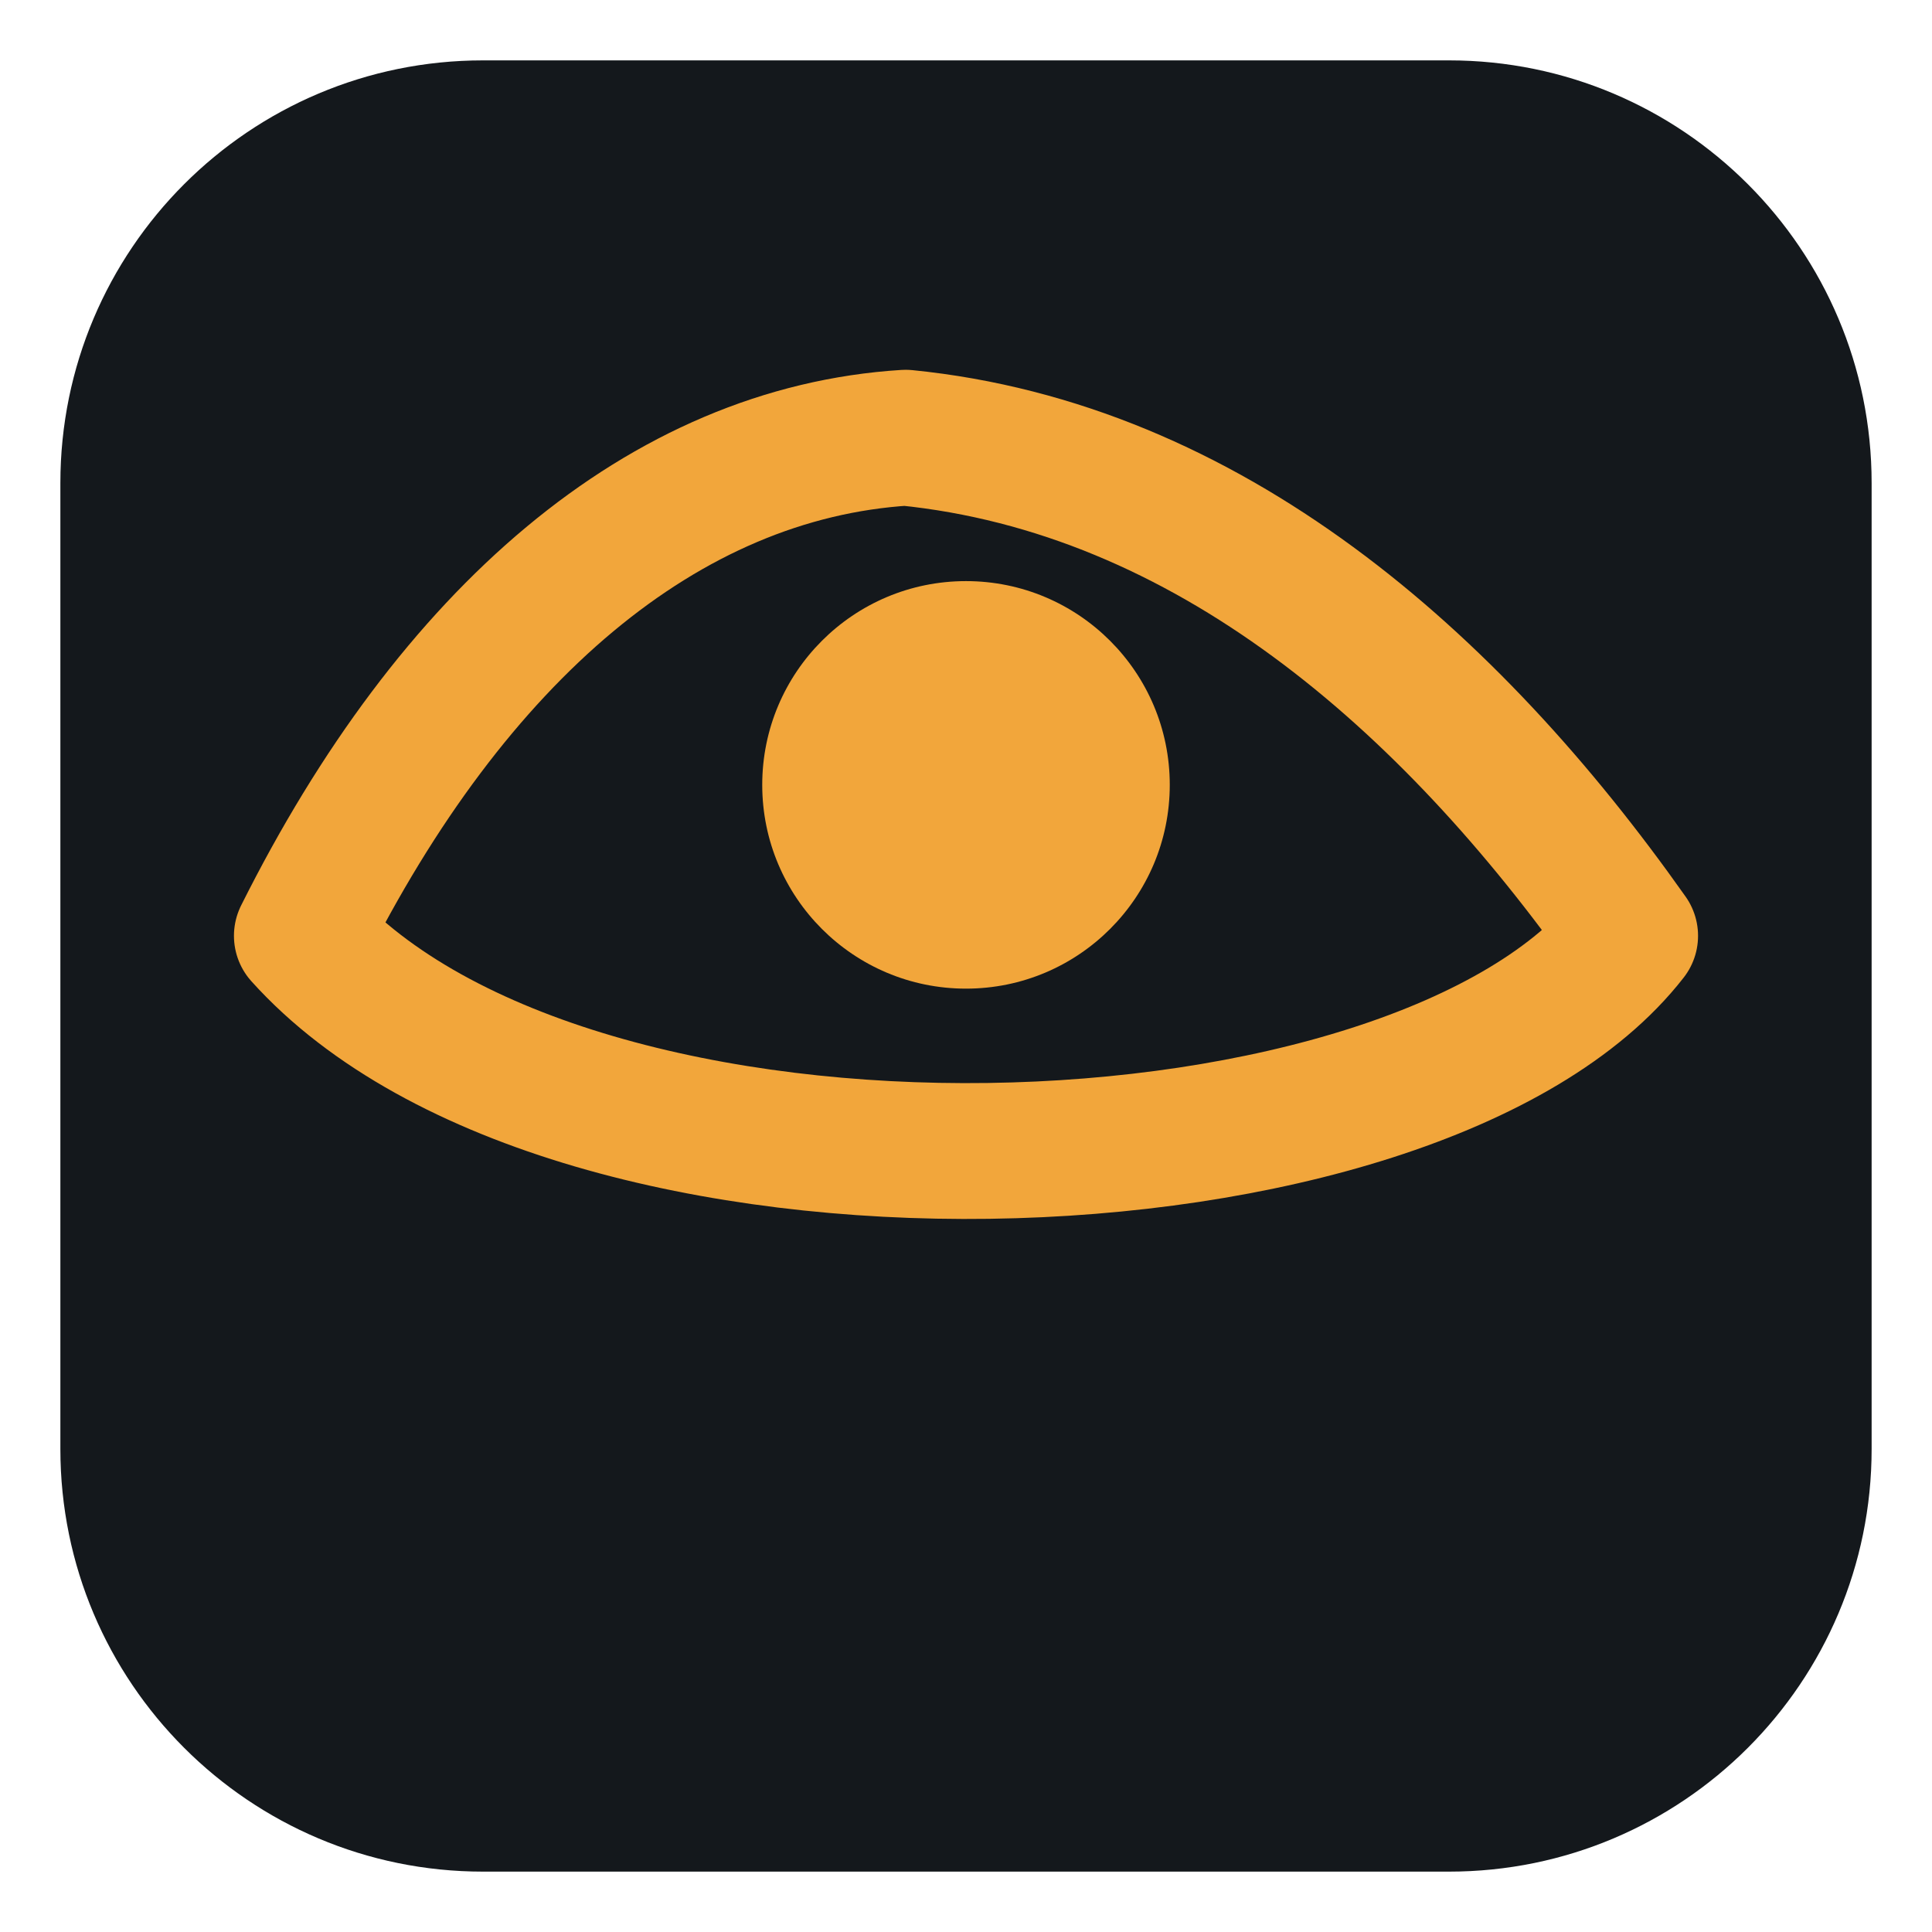
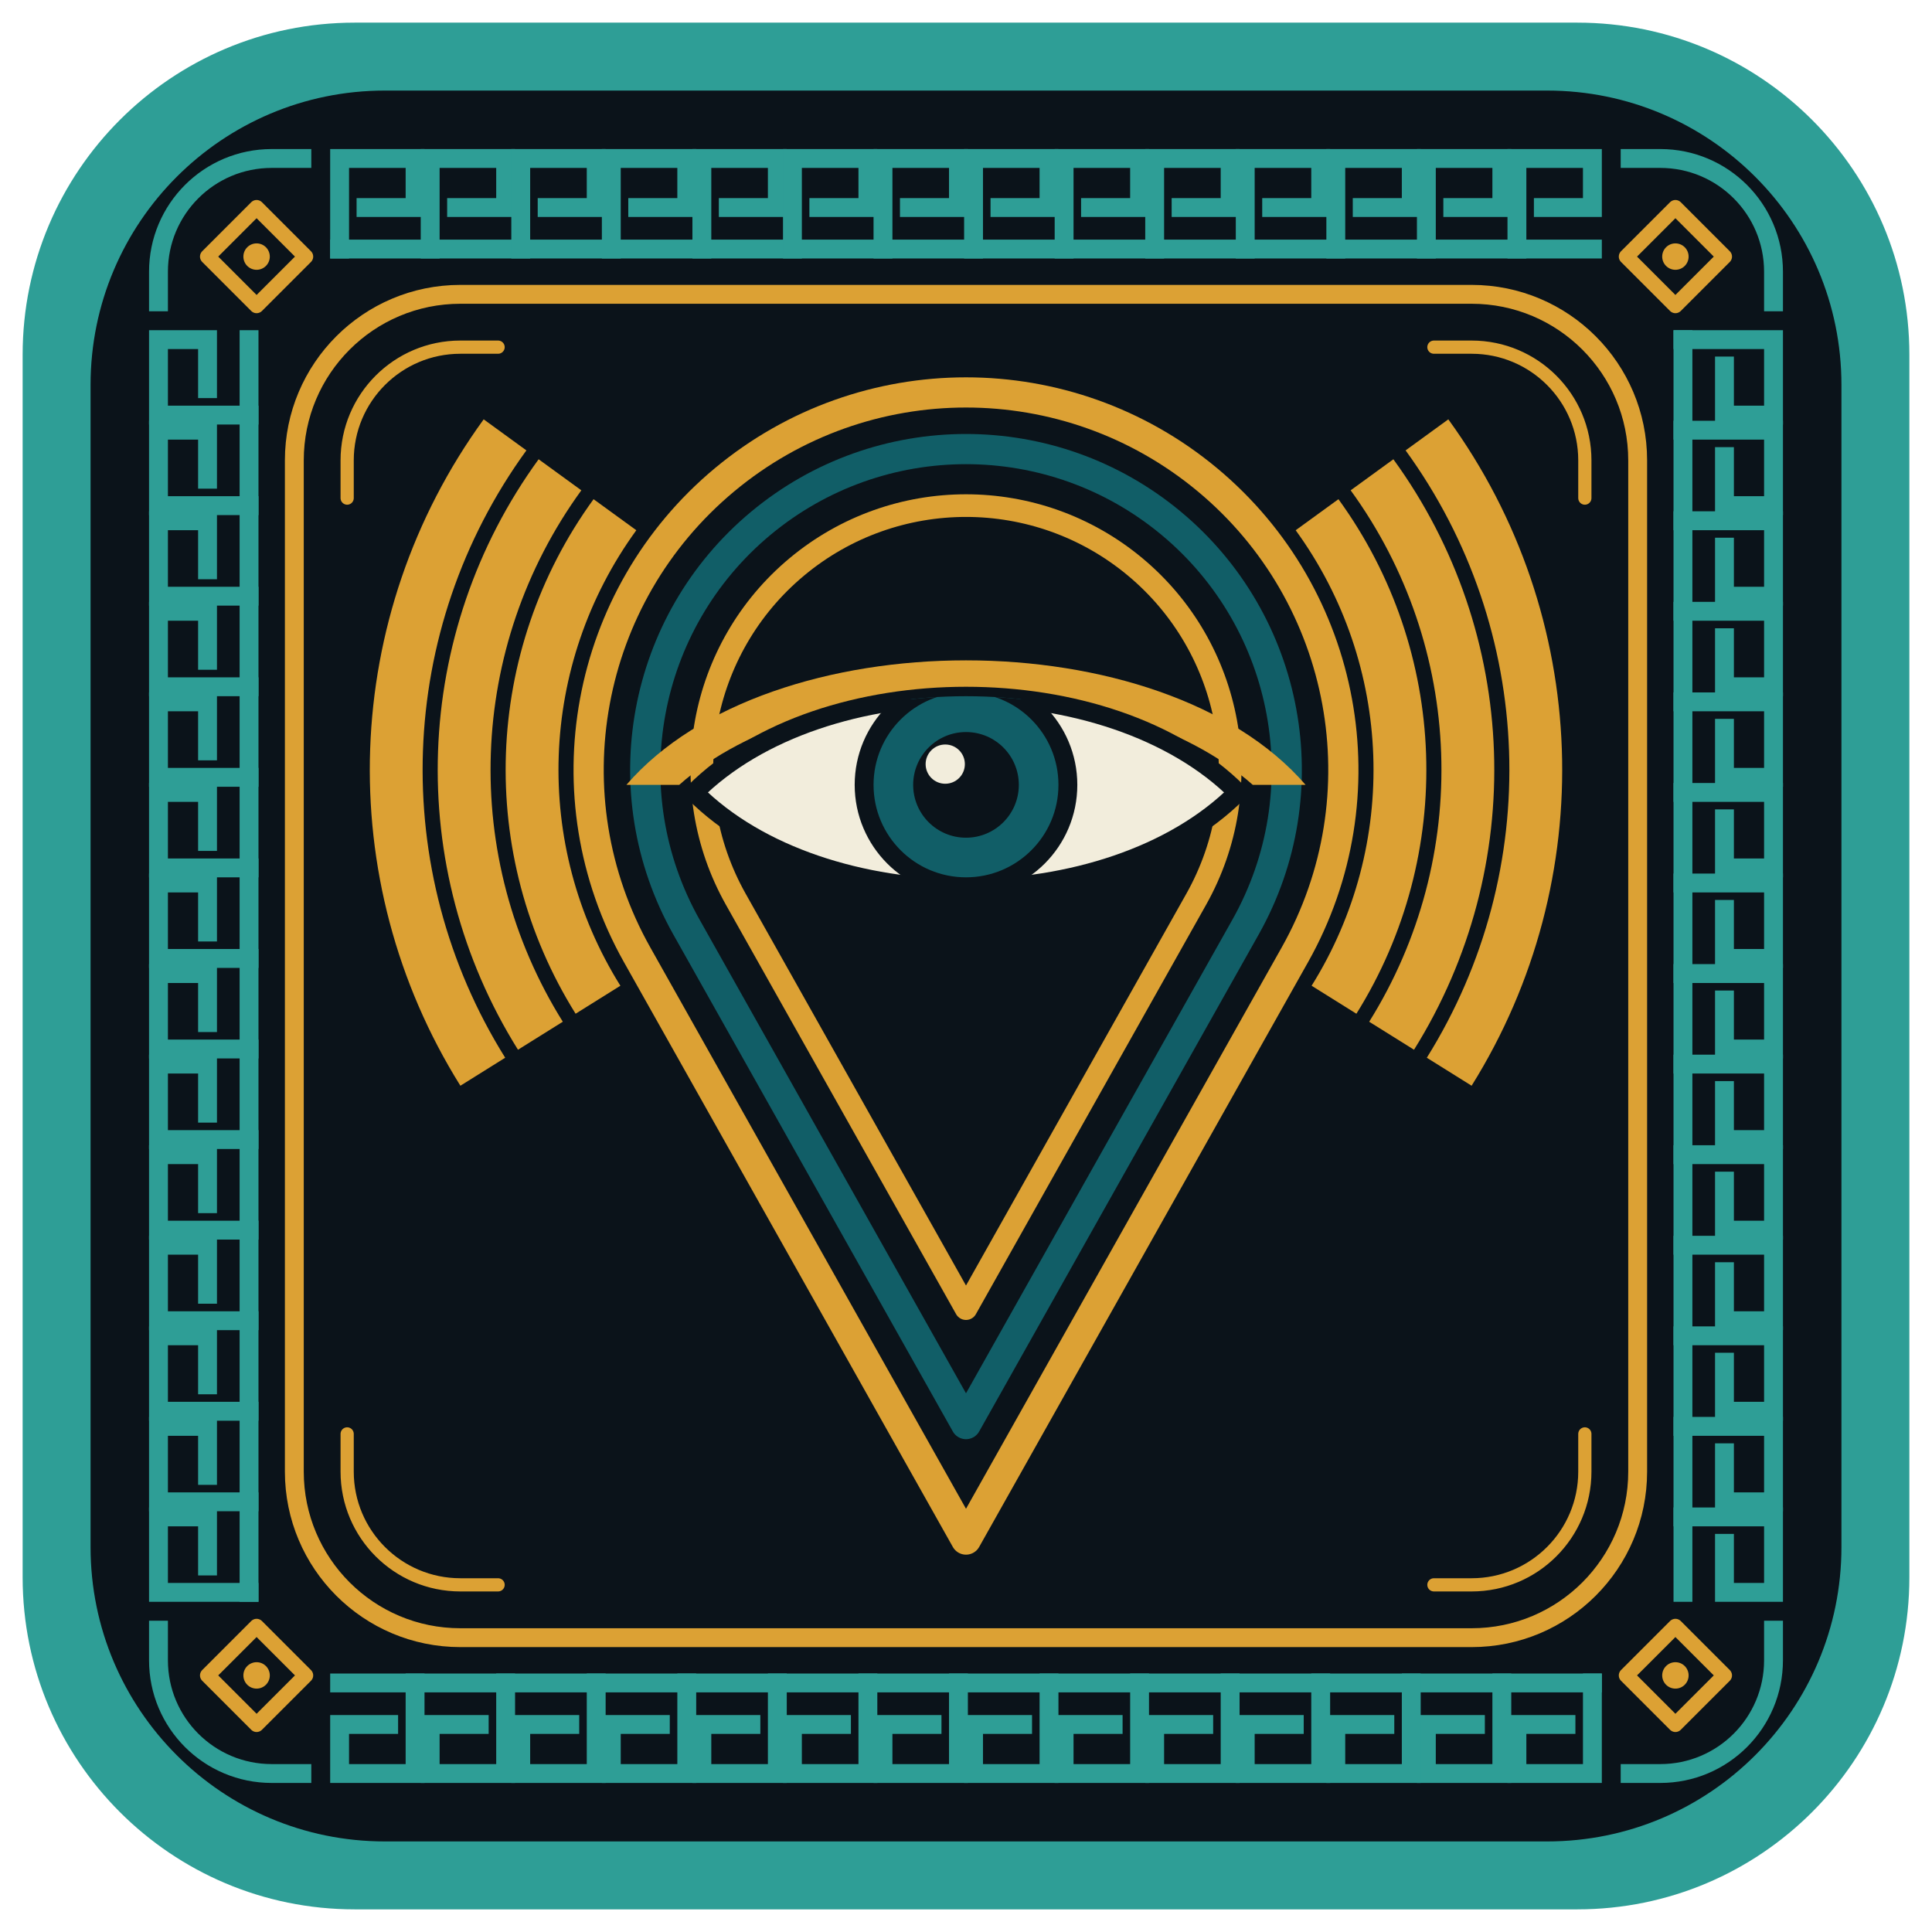
- <svg xmlns="http://www.w3.org/2000/svg" viewBox="0 0 128 128" width="128" height="128" role="img">
-   <rect x="4" y="4" width="120" height="120" rx="28" fill="#14181c" />
-   <path d="M 20 62 C 30 42 44 30 60 29 C 80 31 96 45 108 62 C 94 80 38 82 20 62 Z" fill="none" stroke="#f2a63b" stroke-width="9" stroke-linecap="round" stroke-linejoin="round" />
-   <circle cx="64" cy="52" r="13.5" fill="#f2a63b" />
+ <svg xmlns="http://www.w3.org/2000/svg" viewBox="0 0 512 512" width="512" height="512" version="1.1" id="svg88">
+   <rect x="6" y="6" width="500" height="500" rx="88" ry="88" fill="#2E9E96" id="rect2" />
+   <rect x="24" y="24" width="464" height="464" rx="78" ry="78" fill="#0B131A" id="rect3" />
+   <g transform="rotate(0 256 256)" id="g20">
+     <path d="M 90 66 H 422" fill="none" stroke="#2E9E96" stroke-width="5" stroke-linecap="square" id="base_0" />
+     <path d="M 90 66 V 42 H 110 V 55 H 97" fill="none" stroke="#2E9E96" stroke-width="5" stroke-linecap="square" stroke-linejoin="miter" id="meander_0_0" />
+     <path d="M 114 66 V 42 H 134 V 55 H 121" fill="none" stroke="#2E9E96" stroke-width="5" stroke-linecap="square" stroke-linejoin="miter" id="meander_0_1" />
+     <path d="M 138 66 V 42 H 158 V 55 H 145" fill="none" stroke="#2E9E96" stroke-width="5" stroke-linecap="square" stroke-linejoin="miter" id="meander_0_2" />
+     <path d="M 162 66 V 42 H 182 V 55 H 169" fill="none" stroke="#2E9E96" stroke-width="5" stroke-linecap="square" stroke-linejoin="miter" id="meander_0_3" />
+     <path d="M 186 66 V 42 H 206 V 55 H 193" fill="none" stroke="#2E9E96" stroke-width="5" stroke-linecap="square" stroke-linejoin="miter" id="meander_0_4" />
+     <path d="M 210 66 V 42 H 230 V 55 H 217" fill="none" stroke="#2E9E96" stroke-width="5" stroke-linecap="square" stroke-linejoin="miter" id="meander_0_5" />
+     <path d="M 234 66 V 42 H 254 V 55 H 241" fill="none" stroke="#2E9E96" stroke-width="5" stroke-linecap="square" stroke-linejoin="miter" id="meander_0_6" />
+     <path d="M 258 66 V 42 H 278 V 55 H 265" fill="none" stroke="#2E9E96" stroke-width="5" stroke-linecap="square" stroke-linejoin="miter" id="meander_0_7" />
+     <path d="M 282 66 V 42 H 302 V 55 H 289" fill="none" stroke="#2E9E96" stroke-width="5" stroke-linecap="square" stroke-linejoin="miter" id="meander_0_8" />
+     <path d="M 306 66 V 42 H 326 V 55 H 313" fill="none" stroke="#2E9E96" stroke-width="5" stroke-linecap="square" stroke-linejoin="miter" id="meander_0_9" />
+     <path d="M 330 66 V 42 H 350 V 55 H 337" fill="none" stroke="#2E9E96" stroke-width="5" stroke-linecap="square" stroke-linejoin="miter" id="meander_0_10" />
+     <path d="M 354 66 V 42 H 374 V 55 H 361" fill="none" stroke="#2E9E96" stroke-width="5" stroke-linecap="square" stroke-linejoin="miter" id="meander_0_11" />
+     <path d="M 378 66 V 42 H 398 V 55 H 385" fill="none" stroke="#2E9E96" stroke-width="5" stroke-linecap="square" stroke-linejoin="miter" id="meander_0_12" />
+     <path d="M 402 66 V 42 H 422 V 55 H 409" fill="none" stroke="#2E9E96" stroke-width="5" stroke-linecap="square" stroke-linejoin="miter" id="meander_0_13" />
+   </g>
+   <g transform="rotate(90 256 256)" id="g38">
+     <path d="M 90 66 H 422" fill="none" stroke="#2E9E96" stroke-width="5" stroke-linecap="square" id="base_1" />
+     <path d="M 90 66 V 42 H 110 V 55 H 97" fill="none" stroke="#2E9E96" stroke-width="5" stroke-linecap="square" stroke-linejoin="miter" id="meander_1_0" />
+     <path d="M 114 66 V 42 H 134 V 55 H 121" fill="none" stroke="#2E9E96" stroke-width="5" stroke-linecap="square" stroke-linejoin="miter" id="meander_1_1" />
+     <path d="M 138 66 V 42 H 158 V 55 H 145" fill="none" stroke="#2E9E96" stroke-width="5" stroke-linecap="square" stroke-linejoin="miter" id="meander_1_2" />
+     <path d="M 162 66 V 42 H 182 V 55 H 169" fill="none" stroke="#2E9E96" stroke-width="5" stroke-linecap="square" stroke-linejoin="miter" id="meander_1_3" />
+     <path d="M 186 66 V 42 H 206 V 55 H 193" fill="none" stroke="#2E9E96" stroke-width="5" stroke-linecap="square" stroke-linejoin="miter" id="meander_1_4" />
+     <path d="M 210 66 V 42 H 230 V 55 H 217" fill="none" stroke="#2E9E96" stroke-width="5" stroke-linecap="square" stroke-linejoin="miter" id="meander_1_5" />
+     <path d="M 234 66 V 42 H 254 V 55 H 241" fill="none" stroke="#2E9E96" stroke-width="5" stroke-linecap="square" stroke-linejoin="miter" id="meander_1_6" />
+     <path d="M 258 66 V 42 H 278 V 55 H 265" fill="none" stroke="#2E9E96" stroke-width="5" stroke-linecap="square" stroke-linejoin="miter" id="meander_1_7" />
+     <path d="M 282 66 V 42 H 302 V 55 H 289" fill="none" stroke="#2E9E96" stroke-width="5" stroke-linecap="square" stroke-linejoin="miter" id="meander_1_8" />
+     <path d="M 306 66 V 42 H 326 V 55 H 313" fill="none" stroke="#2E9E96" stroke-width="5" stroke-linecap="square" stroke-linejoin="miter" id="meander_1_9" />
+     <path d="M 330 66 V 42 H 350 V 55 H 337" fill="none" stroke="#2E9E96" stroke-width="5" stroke-linecap="square" stroke-linejoin="miter" id="meander_1_10" />
+     <path d="M 354 66 V 42 H 374 V 55 H 361" fill="none" stroke="#2E9E96" stroke-width="5" stroke-linecap="square" stroke-linejoin="miter" id="meander_1_11" />
+     <path d="M 378 66 V 42 H 398 V 55 H 385" fill="none" stroke="#2E9E96" stroke-width="5" stroke-linecap="square" stroke-linejoin="miter" id="meander_1_12" />
+     <path d="M 402 66 V 42 H 422 V 55 H 409" fill="none" stroke="#2E9E96" stroke-width="5" stroke-linecap="square" stroke-linejoin="miter" id="meander_1_13" />
+   </g>
+   <g transform="rotate(180 256 256)" id="g56">
+     <path d="M 90 66 H 422" fill="none" stroke="#2E9E96" stroke-width="5" stroke-linecap="square" id="base_2" />
+     <path d="M 90 66 V 42 H 110 V 55 H 97" fill="none" stroke="#2E9E96" stroke-width="5" stroke-linecap="square" stroke-linejoin="miter" id="meander_2_0" />
+     <path d="M 114 66 V 42 H 134 V 55 H 121" fill="none" stroke="#2E9E96" stroke-width="5" stroke-linecap="square" stroke-linejoin="miter" id="meander_2_1" />
+     <path d="M 138 66 V 42 H 158 V 55 H 145" fill="none" stroke="#2E9E96" stroke-width="5" stroke-linecap="square" stroke-linejoin="miter" id="meander_2_2" />
+     <path d="M 162 66 V 42 H 182 V 55 H 169" fill="none" stroke="#2E9E96" stroke-width="5" stroke-linecap="square" stroke-linejoin="miter" id="meander_2_3" />
+     <path d="M 186 66 V 42 H 206 V 55 H 193" fill="none" stroke="#2E9E96" stroke-width="5" stroke-linecap="square" stroke-linejoin="miter" id="meander_2_4" />
+     <path d="M 210 66 V 42 H 230 V 55 H 217" fill="none" stroke="#2E9E96" stroke-width="5" stroke-linecap="square" stroke-linejoin="miter" id="meander_2_5" />
+     <path d="M 234 66 V 42 H 254 V 55 H 241" fill="none" stroke="#2E9E96" stroke-width="5" stroke-linecap="square" stroke-linejoin="miter" id="meander_2_6" />
+     <path d="M 258 66 V 42 H 278 V 55 H 265" fill="none" stroke="#2E9E96" stroke-width="5" stroke-linecap="square" stroke-linejoin="miter" id="meander_2_7" />
+     <path d="M 282 66 V 42 H 302 V 55 H 289" fill="none" stroke="#2E9E96" stroke-width="5" stroke-linecap="square" stroke-linejoin="miter" id="meander_2_8" />
+     <path d="M 306 66 V 42 H 326 V 55 H 313" fill="none" stroke="#2E9E96" stroke-width="5" stroke-linecap="square" stroke-linejoin="miter" id="meander_2_9" />
+     <path d="M 330 66 V 42 H 350 V 55 H 337" fill="none" stroke="#2E9E96" stroke-width="5" stroke-linecap="square" stroke-linejoin="miter" id="meander_2_10" />
+     <path d="M 354 66 V 42 H 374 V 55 H 361" fill="none" stroke="#2E9E96" stroke-width="5" stroke-linecap="square" stroke-linejoin="miter" id="meander_2_11" />
+     <path d="M 378 66 V 42 H 398 V 55 H 385" fill="none" stroke="#2E9E96" stroke-width="5" stroke-linecap="square" stroke-linejoin="miter" id="meander_2_12" />
+     <path d="M 402 66 V 42 H 422 V 55 H 409" fill="none" stroke="#2E9E96" stroke-width="5" stroke-linecap="square" stroke-linejoin="miter" id="meander_2_13" />
+   </g>
+   <g transform="rotate(270 256 256)" id="g74">
+     <path d="M 90 66 H 422" fill="none" stroke="#2E9E96" stroke-width="5" stroke-linecap="square" id="base_3" />
+     <path d="M 90 66 V 42 H 110 V 55 H 97" fill="none" stroke="#2E9E96" stroke-width="5" stroke-linecap="square" stroke-linejoin="miter" id="meander_3_0" />
+     <path d="M 114 66 V 42 H 134 V 55 H 121" fill="none" stroke="#2E9E96" stroke-width="5" stroke-linecap="square" stroke-linejoin="miter" id="meander_3_1" />
+     <path d="M 138 66 V 42 H 158 V 55 H 145" fill="none" stroke="#2E9E96" stroke-width="5" stroke-linecap="square" stroke-linejoin="miter" id="meander_3_2" />
+     <path d="M 162 66 V 42 H 182 V 55 H 169" fill="none" stroke="#2E9E96" stroke-width="5" stroke-linecap="square" stroke-linejoin="miter" id="meander_3_3" />
+     <path d="M 186 66 V 42 H 206 V 55 H 193" fill="none" stroke="#2E9E96" stroke-width="5" stroke-linecap="square" stroke-linejoin="miter" id="meander_3_4" />
+     <path d="M 210 66 V 42 H 230 V 55 H 217" fill="none" stroke="#2E9E96" stroke-width="5" stroke-linecap="square" stroke-linejoin="miter" id="meander_3_5" />
+     <path d="M 234 66 V 42 H 254 V 55 H 241" fill="none" stroke="#2E9E96" stroke-width="5" stroke-linecap="square" stroke-linejoin="miter" id="meander_3_6" />
+     <path d="M 258 66 V 42 H 278 V 55 H 265" fill="none" stroke="#2E9E96" stroke-width="5" stroke-linecap="square" stroke-linejoin="miter" id="meander_3_7" />
+     <path d="M 282 66 V 42 H 302 V 55 H 289" fill="none" stroke="#2E9E96" stroke-width="5" stroke-linecap="square" stroke-linejoin="miter" id="meander_3_8" />
+     <path d="M 306 66 V 42 H 326 V 55 H 313" fill="none" stroke="#2E9E96" stroke-width="5" stroke-linecap="square" stroke-linejoin="miter" id="meander_3_9" />
+     <path d="M 330 66 V 42 H 350 V 55 H 337" fill="none" stroke="#2E9E96" stroke-width="5" stroke-linecap="square" stroke-linejoin="miter" id="meander_3_10" />
+     <path d="M 354 66 V 42 H 374 V 55 H 361" fill="none" stroke="#2E9E96" stroke-width="5" stroke-linecap="square" stroke-linejoin="miter" id="meander_3_11" />
+     <path d="M 378 66 V 42 H 398 V 55 H 385" fill="none" stroke="#2E9E96" stroke-width="5" stroke-linecap="square" stroke-linejoin="miter" id="meander_3_12" />
+     <path d="M 402 66 V 42 H 422 V 55 H 409" fill="none" stroke="#2E9E96" stroke-width="5" stroke-linecap="square" stroke-linejoin="miter" id="meander_3_13" />
+   </g>
+   <g transform="rotate(0 256 256)" id="corner_ornament_0">
+     <path d="M 80 42 H 72 A 30 30 0 0 0 42 72 V 80" fill="none" stroke="#2E9E96" stroke-width="5" stroke-linecap="square" stroke-linejoin="round" id="corner_arc_0" />
+     <polygon points="68,55 81,68 68,81 55,68" fill="#0B131A" stroke="#DCA134" stroke-width="4" stroke-linejoin="round" id="corner_diamond_0" />
+     <circle cx="68" cy="68" r="3.5" fill="#DCA134" id="corner_dot_0" />
+     <path d="M 92 132 V 122 A 30 30 0 0 1 122 92 H 132" fill="none" stroke="#DCA134" stroke-width="3.5" stroke-linecap="round" id="corner_inner_0" />
+   </g>
+   <g transform="rotate(90 256 256)" id="corner_ornament_1">
+     <path d="M 80 42 H 72 A 30 30 0 0 0 42 72 V 80" fill="none" stroke="#2E9E96" stroke-width="5" stroke-linecap="square" stroke-linejoin="round" id="corner_arc_1" />
+     <polygon points="68,55 81,68 68,81 55,68" fill="#0B131A" stroke="#DCA134" stroke-width="4" stroke-linejoin="round" id="corner_diamond_1" />
+     <circle cx="68" cy="68" r="3.5" fill="#DCA134" id="corner_dot_1" />
+     <path d="M 92 132 V 122 A 30 30 0 0 1 122 92 H 132" fill="none" stroke="#DCA134" stroke-width="3.5" stroke-linecap="round" id="corner_inner_1" />
+   </g>
+   <g transform="rotate(180 256 256)" id="corner_ornament_2">
+     <path d="M 80 42 H 72 A 30 30 0 0 0 42 72 V 80" fill="none" stroke="#2E9E96" stroke-width="5" stroke-linecap="square" stroke-linejoin="round" id="corner_arc_2" />
+     <polygon points="68,55 81,68 68,81 55,68" fill="#0B131A" stroke="#DCA134" stroke-width="4" stroke-linejoin="round" id="corner_diamond_2" />
+     <circle cx="68" cy="68" r="3.5" fill="#DCA134" id="corner_dot_2" />
+     <path d="M 92 132 V 122 A 30 30 0 0 1 122 92 H 132" fill="none" stroke="#DCA134" stroke-width="3.5" stroke-linecap="round" id="corner_inner_2" />
+   </g>
+   <g transform="rotate(270 256 256)" id="corner_ornament_3">
+     <path d="M 80 42 H 72 A 30 30 0 0 0 42 72 V 80" fill="none" stroke="#2E9E96" stroke-width="5" stroke-linecap="square" stroke-linejoin="round" id="corner_arc_3" />
+     <polygon points="68,55 81,68 68,81 55,68" fill="#0B131A" stroke="#DCA134" stroke-width="4" stroke-linejoin="round" id="corner_diamond_3" />
+     <circle cx="68" cy="68" r="3.5" fill="#DCA134" id="corner_dot_3" />
+     <path d="M 92 132 V 122 A 30 30 0 0 1 122 92 H 132" fill="none" stroke="#DCA134" stroke-width="3.5" stroke-linecap="round" id="corner_inner_3" />
+   </g>
+   <rect x="78" y="78" width="356" height="356" rx="44" ry="44" fill="none" stroke="#DCA134" stroke-width="5" id="rect74" />
+   <g id="g77">
+     <path d="M 164.41 261.23 A 108 108 0 0 1 168.63 140.52 L 157.3 132.29 A 122 122 0 0 0 152.54 268.65 Z" fill="#DCA134" id="path75" />
+     <path d="M 149.15 270.77 A 126 126 0 0 1 154.06 129.94 L 142.74 121.71 A 140 140 0 0 0 137.27 278.19 Z" fill="#DCA134" id="path76" />
+     <path d="M 133.88 280.31 A 144 144 0 0 1 139.5 119.36 L 128.18 111.13 A 158 158 0 0 0 122.01 287.73 Z" fill="#DCA134" id="path77" />
+   </g>
+   <g transform="translate(512 0) scale(-1 1)" id="g80">
+     <path d="M 164.41 261.23 A 108 108 0 0 1 168.63 140.52 L 157.3 132.29 A 122 122 0 0 0 152.54 268.65 Z" fill="#DCA134" id="path78" />
+     <path d="M 149.15 270.77 A 126 126 0 0 1 154.06 129.94 L 142.74 121.71 A 140 140 0 0 0 137.27 278.19 Z" fill="#DCA134" id="path79" />
+     <path d="M 133.88 280.31 A 144 144 0 0 1 139.5 119.36 L 128.18 111.13 A 158 158 0 0 0 122.01 287.73 Z" fill="#DCA134" id="path80" />
+   </g>
+   <path d="M 256 408 L 343.16 253.02 A 100 100 0 1 0 168.84 253.02 Z" fill="none" stroke="#DCA134" stroke-width="8" stroke-linejoin="round" id="path81" />
+   <path d="M 256 377.4 L 330.09 245.67 A 85 85 0 1 0 181.91 245.67 Z" fill="none" stroke="#115E67" stroke-width="8" stroke-linejoin="round" id="path82" />
+   <path d="M 256 346.8 L 317.01 238.31 A 70 70 0 1 0 194.99 238.31 Z" fill="none" stroke="#DCA134" stroke-width="6" stroke-linejoin="round" id="path83" />
+   <path d="M 166 208 C 204 164 308 164 346 208 L 332 208 C 296 176 216 176 180 208 Z" fill="#DCA134" id="path84" />
+   <defs id="defs85">
+     <clipPath id="eyeClip">
+       <path d="M 184 210 C 218 176 294 176 328 210 C 294 244 218 244 184 210 Z" id="path85" />
+     </clipPath>
+   </defs>
+   <path d="M 184 210 C 218 176 294 176 328 210 C 294 244 218 244 184 210 Z" fill="#F2EDDC" stroke="#0B131A" stroke-width="5" stroke-linejoin="round" id="path86" />
+   <g clip-path="url(#eyeClip)" id="g88">
+     <circle cx="256" cy="208" r="27" fill="#115E67" stroke="#0B131A" stroke-width="5" id="circle86" />
+     <circle cx="256" cy="208" r="14" fill="#0B131A" id="circle87" />
+     <circle cx="250.5" cy="202.5" r="5.2" fill="#F2EDDC" id="circle88" />
+   </g>
</svg>
